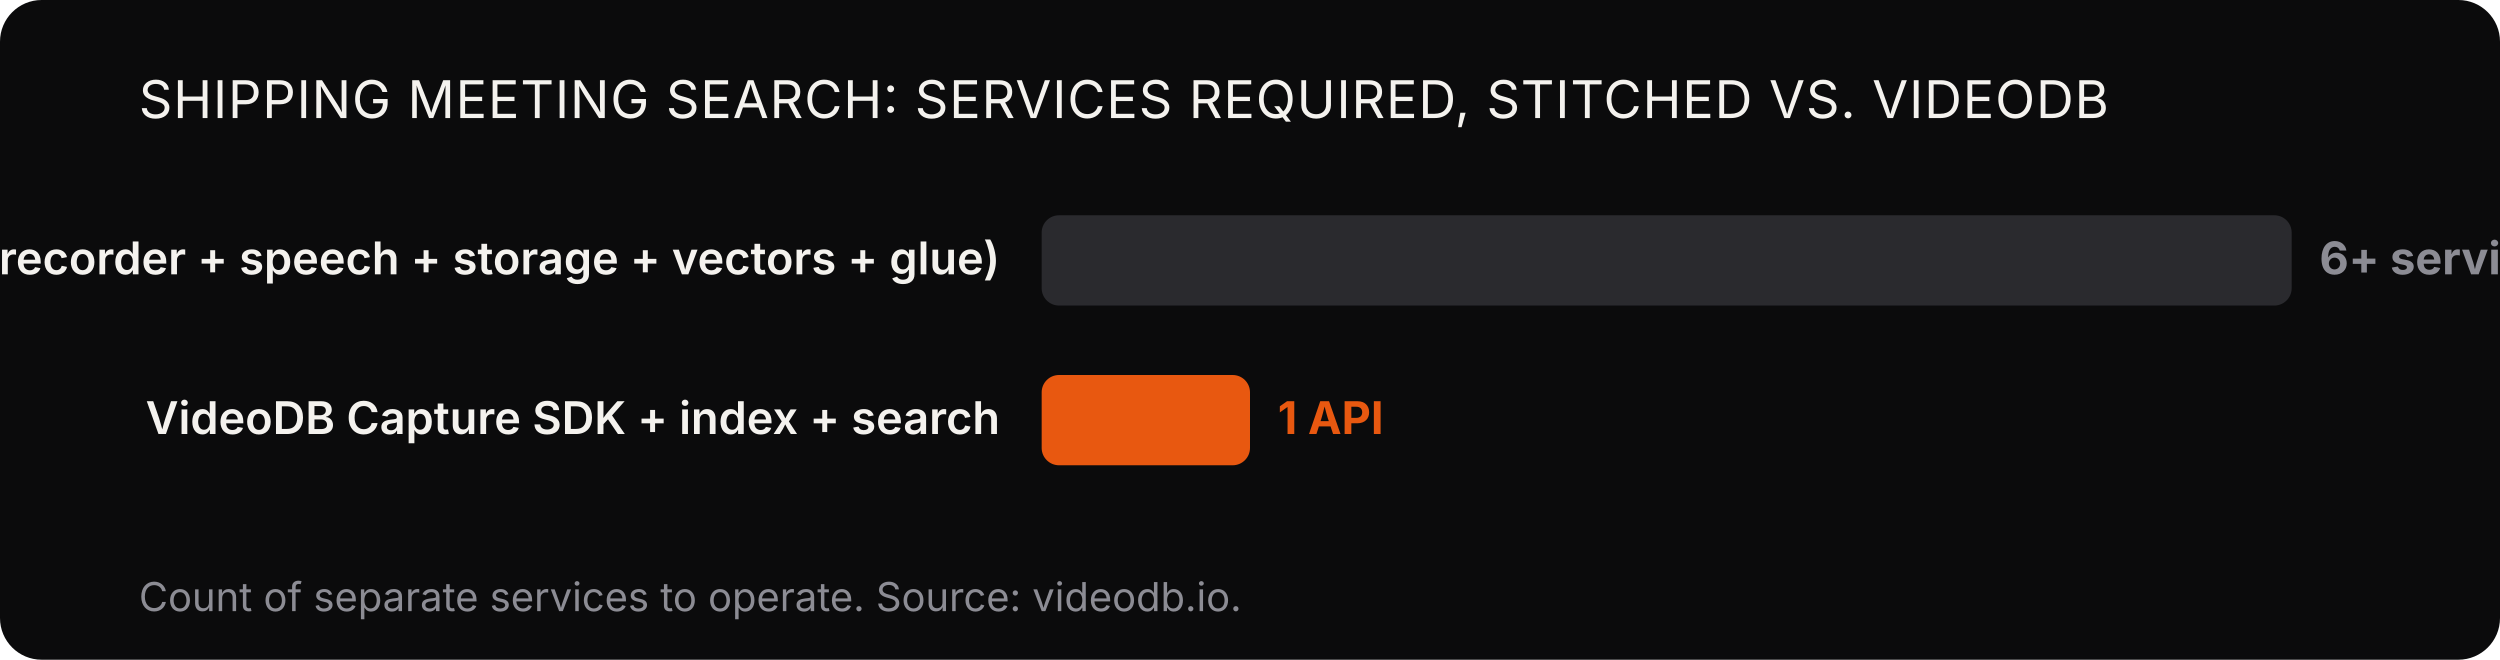
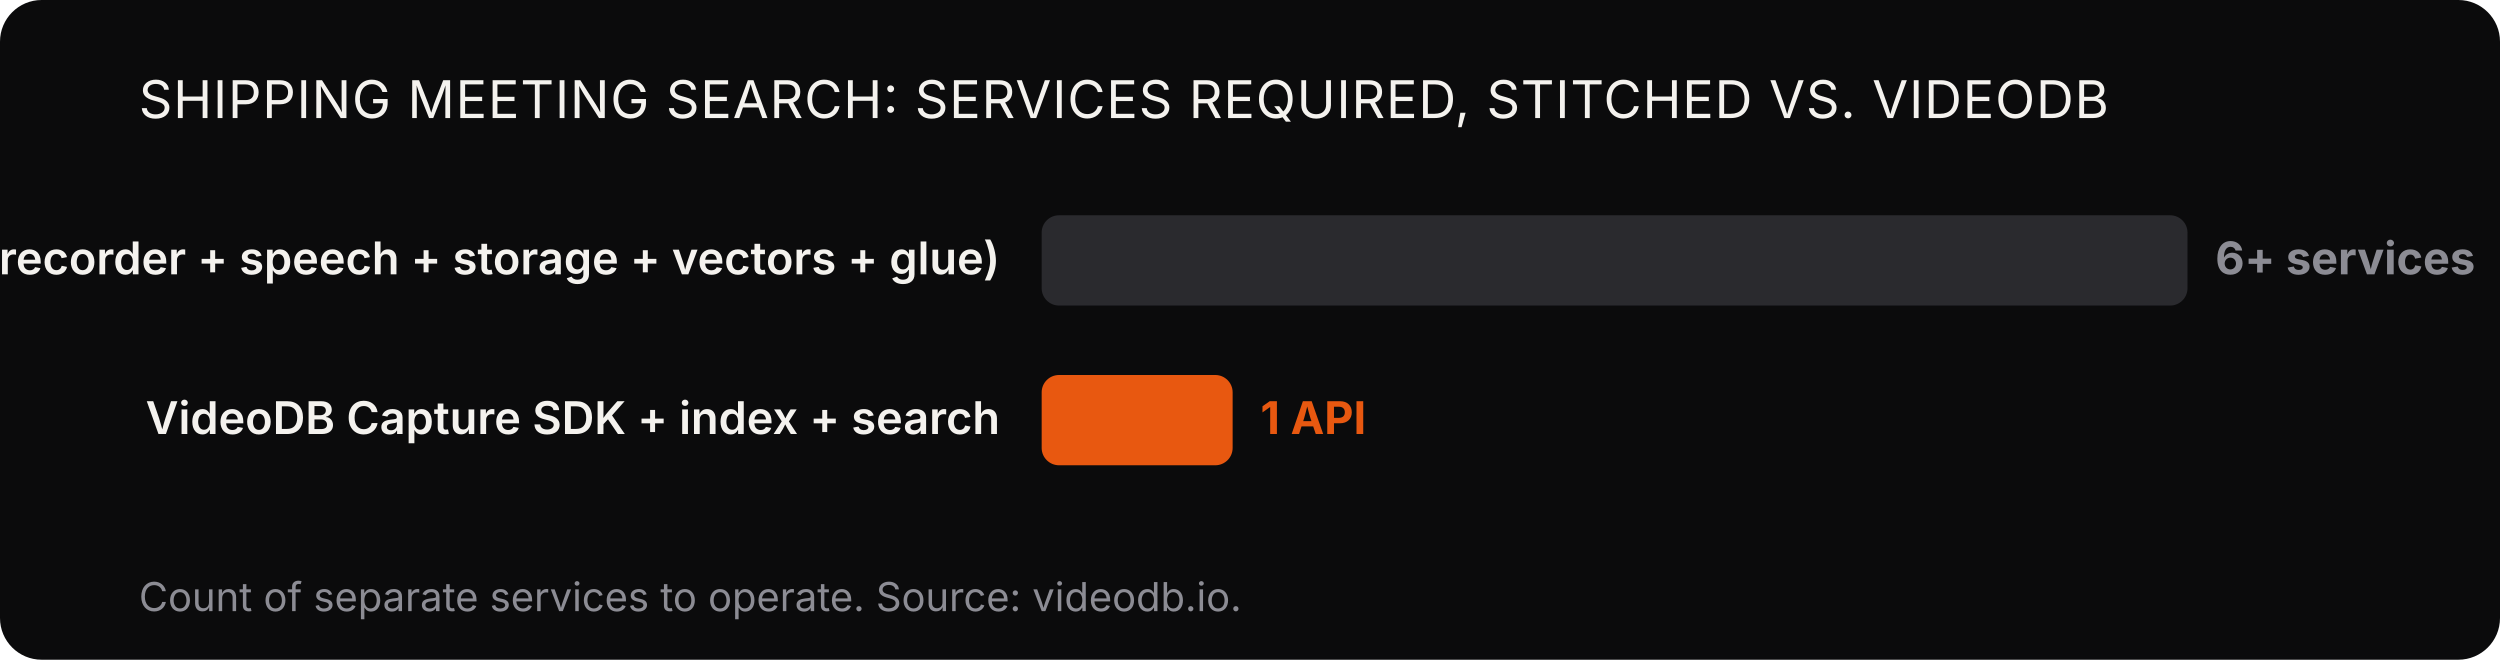
<svg xmlns="http://www.w3.org/2000/svg" viewBox="0 0 720 190" width="720" height="190" font-family="'Inter',system-ui,sans-serif">
  <rect width="720" height="190" rx="12" fill="#0B0B0C" />
  <text x="40" y="34" font-size="15" font-family="'Archivo Black','Inter',sans-serif" fill="#F4F2EE" letter-spacing=".02em">SHIPPING MEETING SEARCH: SERVICES REQUIRED, STITCHED VS. VIDEODB</text>
  <text x="288" y="79" font-size="13" font-weight="600" fill="#F4F2EE" text-anchor="end">Stitched stack (recorder + speech + storage + vectors + glue)</text>
-   <rect x="300" y="62" width="360" height="26" rx="5" fill="#2A2A2E" />
-   <text x="668" y="79" font-size="13" font-weight="700" fill="#8C8C94" style="font-variant-numeric:tabular-nums">6+ services</text>
+   <rect x="300" y="62" width="330" height="26" rx="5" fill="#2A2A2E" />
+   <text x="638" y="79" font-size="13" font-weight="700" fill="#8C8C94" style="font-variant-numeric:tabular-nums">6+ services</text>
  <text x="288" y="125" font-size="13" font-weight="600" fill="#F4F2EE" text-anchor="end">VideoDB Capture SDK + index + search</text>
-   <rect x="300" y="108" width="60" height="26" rx="5" fill="#E85810" />
-   <text x="368" y="125" font-size="13" font-weight="700" fill="#E85810" style="font-variant-numeric:tabular-nums">1 API</text>
+   <rect x="300" y="108" width="55" height="26" rx="5" fill="#E85810" />
+   <text x="363" y="125" font-size="13" font-weight="700" fill="#E85810" style="font-variant-numeric:tabular-nums">1 API</text>
  <text x="40" y="176" font-size="11.5" fill="#8C8C94">Count of separate services to operate. Source: videodb.io.</text>
</svg>
